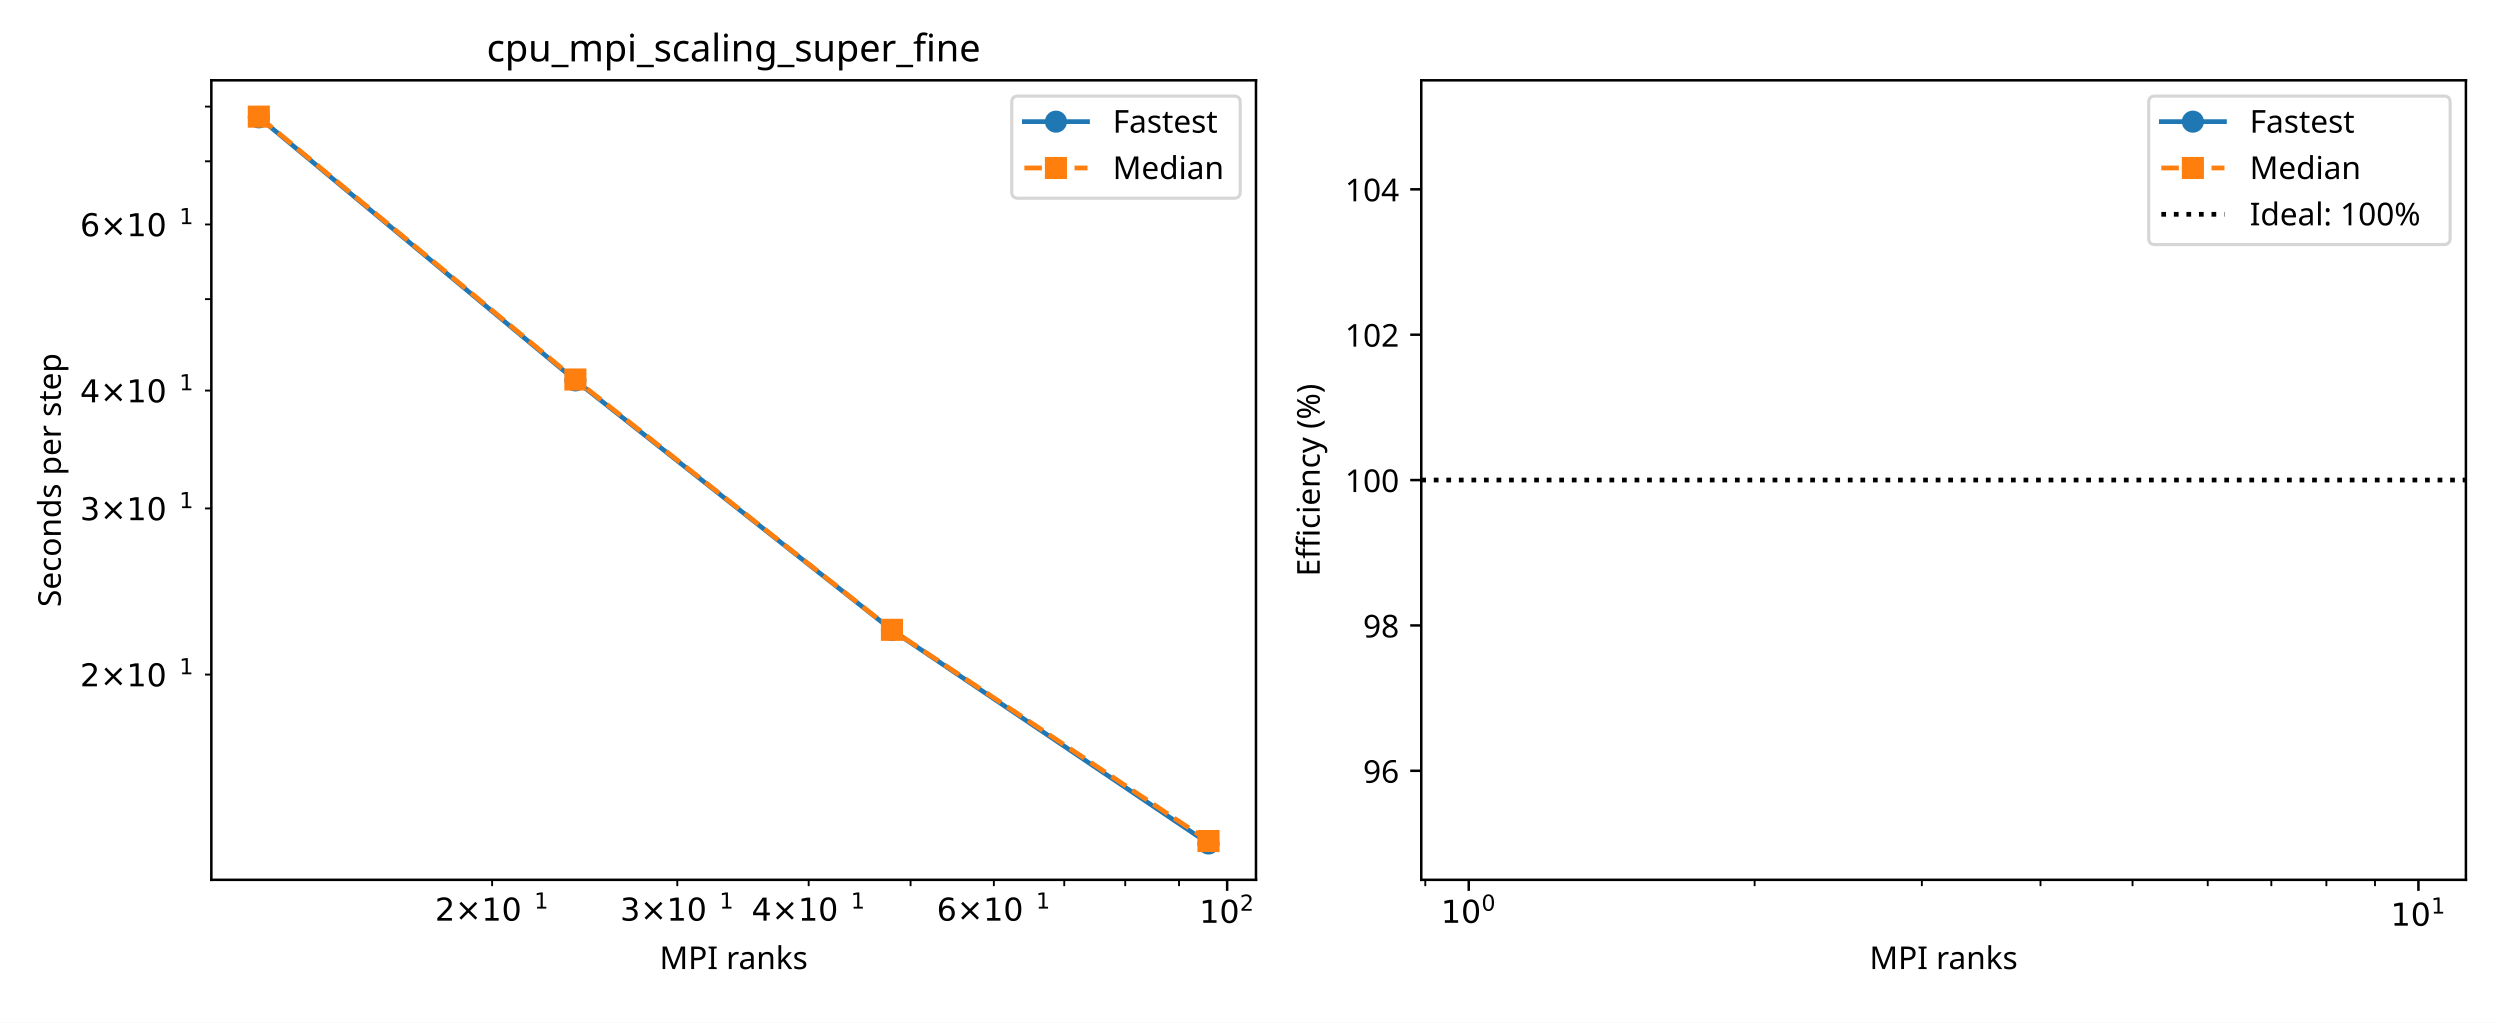
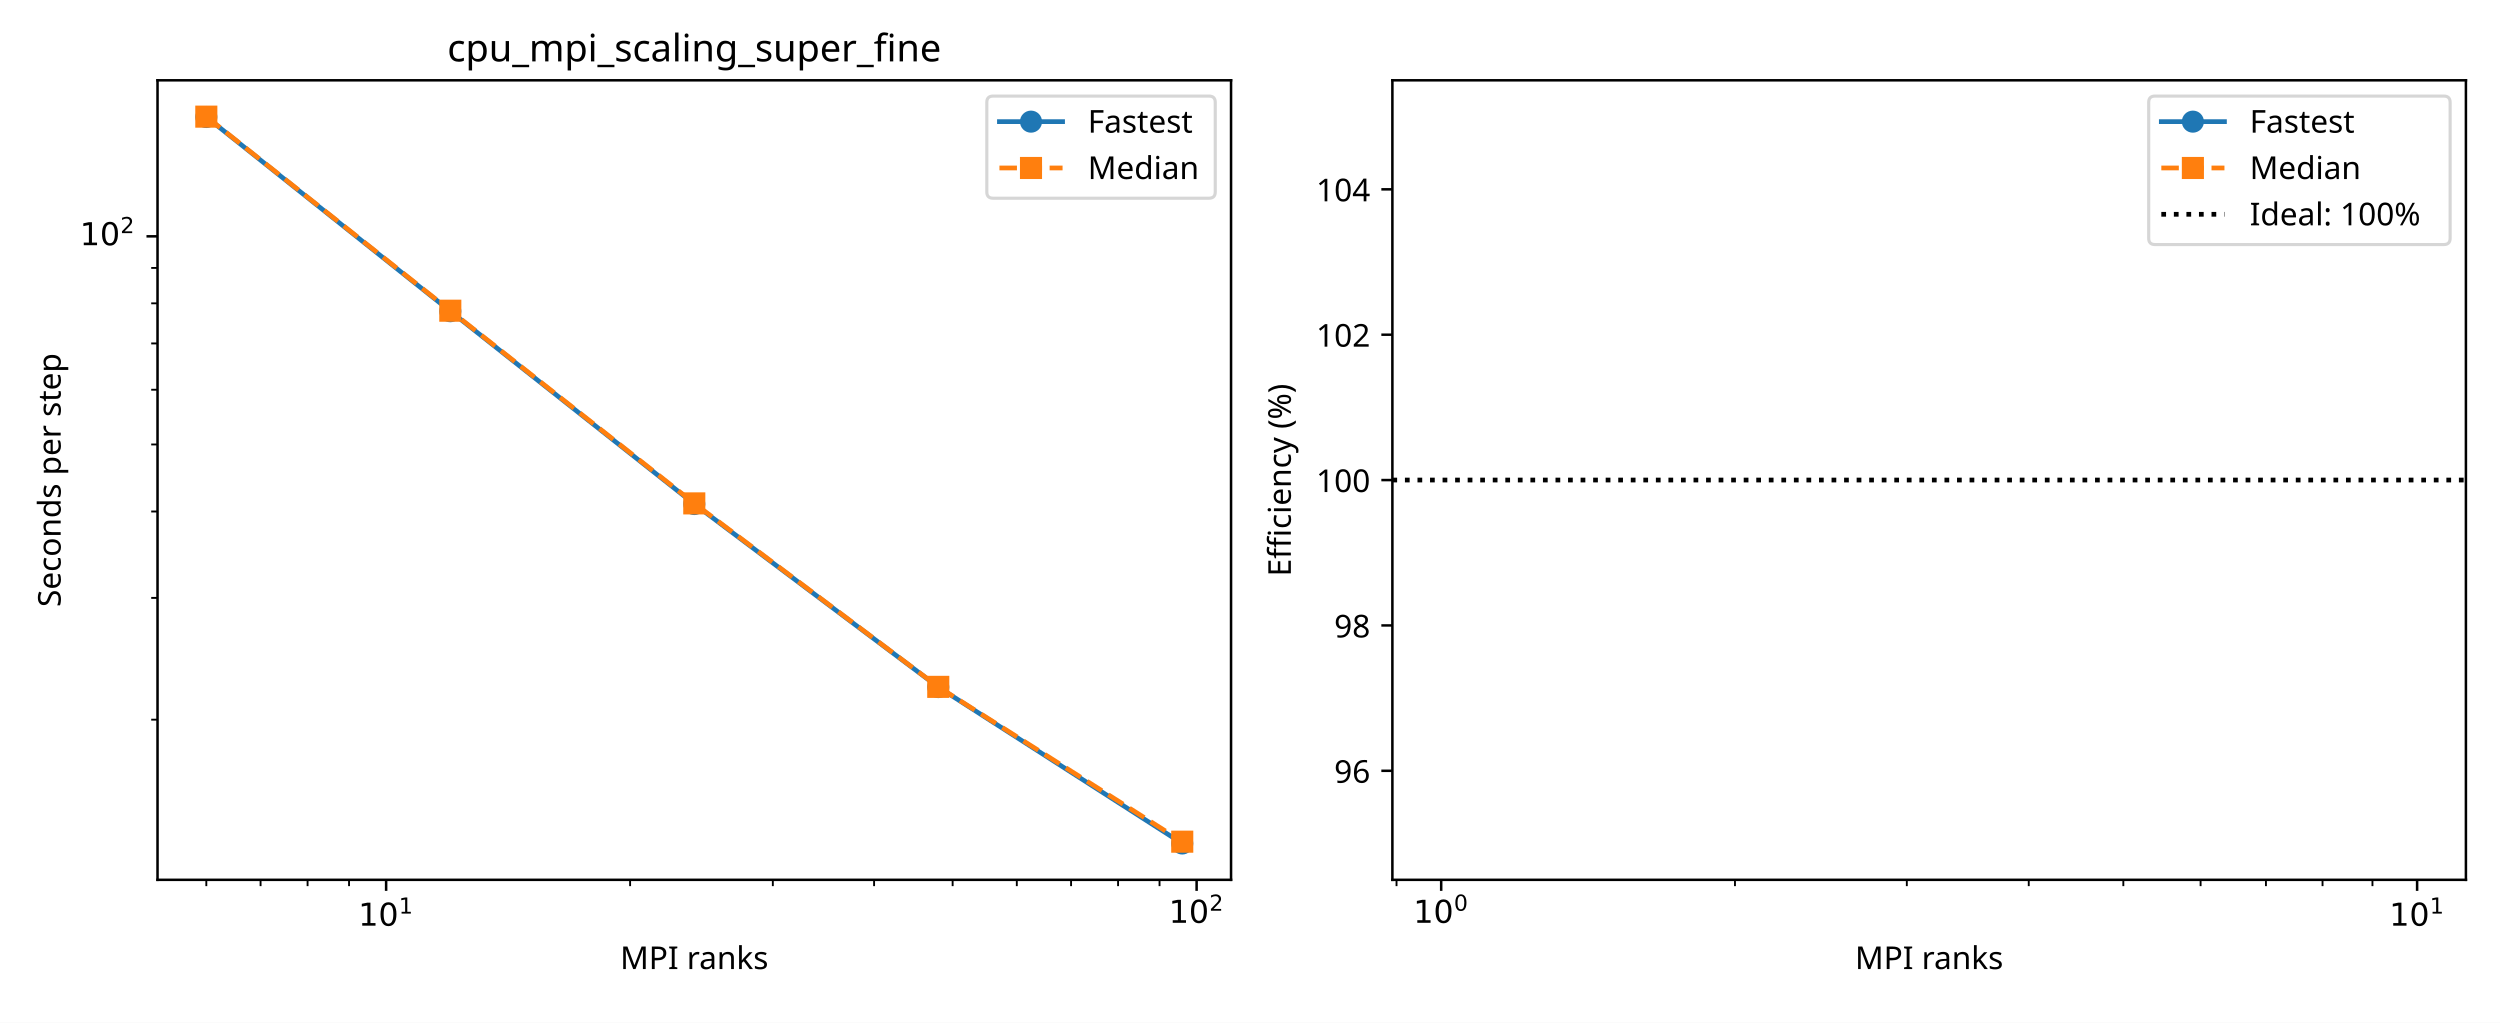
<svg xmlns="http://www.w3.org/2000/svg" xmlns:xlink="http://www.w3.org/1999/xlink" width="792pt" height="324pt" viewBox="0 0 792 324" version="1.1">
  <defs>
    <style type="text/css">*{stroke-linejoin: round; stroke-linecap: butt}</style>
  </defs>
  <g id="figure_1">
    <g id="patch_1">
      <path d="M 0 324 L 792 324 L 792 0 L 0 0 z " style="fill: #ffffff" />
    </g>
    <g id="axes_1">
      <g id="patch_2">
-         <path d="M 66.951 278.728 L 397.896 278.728 L 397.896 25.44 L 66.951 25.44 z " style="fill: #ffffff" />
+         <path d="M 49.903 278.728 L 389.994 278.728 L 389.994 25.44 L 49.903 25.44 z " style="fill: #ffffff" />
      </g>
      <g id="matplotlib.axis_1">
        <g id="xtick_1">
          <g id="line2d_1">
            <defs>
              <path id="m915a4b6a7f" d="M 0 0 L 0 3.5 " style="stroke: #000000; stroke-width: 0.8" />
            </defs>
            <g>
-               <use xlink:href="#m915a4b6a7f" x="388.76" y="278.728" style="stroke: #000000; stroke-width: 0.8" />
+               <use xlink:href="#m915a4b6a7f" x="122.324" y="278.728" style="stroke: #000000; stroke-width: 0.8" />
            </g>
          </g>
          <g id="text_1">
-             <g transform="translate(379.9596 293.3264)">
+             <g transform="translate(113.5241 293.3264)">
+               <text>
+                 <tspan style="font: 10px 'DejaVu Sans'" x="0 6.362" y="-0.064">10</tspan>
+                 <tspan style="font: 7px 'DejaVu Sans'" x="12.82" y="-3.892">1</tspan>
+               </text>
+             </g>
+           </g>
+         </g>
+         <g id="xtick_2">
+           <g id="line2d_2">
+             <g>
+               <use xlink:href="#m915a4b6a7f" x="379.088" y="278.728" style="stroke: #000000; stroke-width: 0.8" />
+             </g>
+           </g>
+           <g id="text_2">
+             <g transform="translate(370.2878 293.3264)">
              <text>
                <tspan style="font: 10px 'DejaVu Sans'" x="0 6.362" y="-0.977">10</tspan>
                <tspan style="font: 7px 'DejaVu Sans'" x="12.82" y="-4.805">2</tspan>
              </text>
            </g>
          </g>
        </g>
-         <g id="xtick_2">
-           <g id="line2d_2">
+         <g id="xtick_3">
+           <g id="line2d_3">
            <defs>
              <path id="m72433dea88" d="M 0 0 L 0 2 " style="stroke: #000000; stroke-width: 0.6" />
            </defs>
            <g>
-               <use xlink:href="#m72433dea88" x="155.902" y="278.728" style="stroke: #000000; stroke-width: 0.6" />
-             </g>
-           </g>
-           <g id="text_2">
-             <g transform="translate(137.8019 291.7264)">
-               <text>
-                 <tspan style="font: 10px 'DejaVu Sans'" x="0 8.311 18.638 25" y="-0.064">2×10</tspan>
-                 <tspan style="font: 7px 'DejaVu Sans'" x="31.458" y="-3.892">1</tspan>
-               </text>
-             </g>
-           </g>
-         </g>
-         <g id="xtick_3">
-           <g id="line2d_3">
-             <g>
-               <use xlink:href="#m72433dea88" x="214.566" y="278.728" style="stroke: #000000; stroke-width: 0.6" />
-             </g>
-           </g>
-           <g id="text_3">
-             <g transform="translate(196.4656 291.7264)">
-               <text>
-                 <tspan style="font: 10px 'DejaVu Sans'" x="0 8.311 18.638 25" y="-0.064">3×10</tspan>
-                 <tspan style="font: 7px 'DejaVu Sans'" x="31.458" y="-3.892">1</tspan>
-               </text>
+               <use xlink:href="#m72433dea88" x="65.361" y="278.728" style="stroke: #000000; stroke-width: 0.6" />
            </g>
          </g>
        </g>
        <g id="xtick_4">
          <g id="line2d_4">
            <g>
-               <use xlink:href="#m72433dea88" x="256.188" y="278.728" style="stroke: #000000; stroke-width: 0.6" />
-             </g>
-           </g>
-           <g id="text_4">
-             <g transform="translate(238.0882 291.7264)">
-               <text>
-                 <tspan style="font: 10px 'DejaVu Sans'" x="0 8.311 18.638 25" y="-0.064">4×10</tspan>
-                 <tspan style="font: 7px 'DejaVu Sans'" x="31.458" y="-3.892">1</tspan>
-               </text>
+               <use xlink:href="#m72433dea88" x="82.551" y="278.728" style="stroke: #000000; stroke-width: 0.6" />
            </g>
          </g>
        </g>
        <g id="xtick_5">
          <g id="line2d_5">
            <g>
-               <use xlink:href="#m72433dea88" x="288.473" y="278.728" style="stroke: #000000; stroke-width: 0.6" />
+               <use xlink:href="#m72433dea88" x="97.441" y="278.728" style="stroke: #000000; stroke-width: 0.6" />
            </g>
          </g>
        </g>
        <g id="xtick_6">
          <g id="line2d_6">
            <g>
-               <use xlink:href="#m72433dea88" x="314.852" y="278.728" style="stroke: #000000; stroke-width: 0.6" />
-             </g>
-           </g>
-           <g id="text_5">
-             <g transform="translate(296.752 291.7264)">
-               <text>
-                 <tspan style="font: 10px 'DejaVu Sans'" x="0 8.311 18.638 25" y="-0.064">6×10</tspan>
-                 <tspan style="font: 7px 'DejaVu Sans'" x="31.458" y="-3.892">1</tspan>
-               </text>
+               <use xlink:href="#m72433dea88" x="110.575" y="278.728" style="stroke: #000000; stroke-width: 0.6" />
            </g>
          </g>
        </g>
        <g id="xtick_7">
          <g id="line2d_7">
            <g>
-               <use xlink:href="#m72433dea88" x="337.155" y="278.728" style="stroke: #000000; stroke-width: 0.6" />
+               <use xlink:href="#m72433dea88" x="199.618" y="278.728" style="stroke: #000000; stroke-width: 0.6" />
            </g>
          </g>
        </g>
        <g id="xtick_8">
          <g id="line2d_8">
            <g>
-               <use xlink:href="#m72433dea88" x="356.475" y="278.728" style="stroke: #000000; stroke-width: 0.6" />
+               <use xlink:href="#m72433dea88" x="244.832" y="278.728" style="stroke: #000000; stroke-width: 0.6" />
            </g>
          </g>
        </g>
        <g id="xtick_9">
          <g id="line2d_9">
            <g>
-               <use xlink:href="#m72433dea88" x="373.516" y="278.728" style="stroke: #000000; stroke-width: 0.6" />
-             </g>
-           </g>
-         </g>
-         <g id="text_6">
-           <text style="font: 10px 'sans-serif'; text-anchor: middle" x="232.424" y="307.005" transform="rotate(-0, 232.4238, 307.0046)">MPI ranks</text>
+               <use xlink:href="#m72433dea88" x="276.911" y="278.728" style="stroke: #000000; stroke-width: 0.6" />
+             </g>
+           </g>
+         </g>
+         <g id="xtick_10">
+           <g id="line2d_10">
+             <g>
+               <use xlink:href="#m72433dea88" x="301.794" y="278.728" style="stroke: #000000; stroke-width: 0.6" />
+             </g>
+           </g>
+         </g>
+         <g id="xtick_11">
+           <g id="line2d_11">
+             <g>
+               <use xlink:href="#m72433dea88" x="322.125" y="278.728" style="stroke: #000000; stroke-width: 0.6" />
+             </g>
+           </g>
+         </g>
+         <g id="xtick_12">
+           <g id="line2d_12">
+             <g>
+               <use xlink:href="#m72433dea88" x="339.315" y="278.728" style="stroke: #000000; stroke-width: 0.6" />
+             </g>
+           </g>
+         </g>
+         <g id="xtick_13">
+           <g id="line2d_13">
+             <g>
+               <use xlink:href="#m72433dea88" x="354.205" y="278.728" style="stroke: #000000; stroke-width: 0.6" />
+             </g>
+           </g>
+         </g>
+         <g id="xtick_14">
+           <g id="line2d_14">
+             <g>
+               <use xlink:href="#m72433dea88" x="367.339" y="278.728" style="stroke: #000000; stroke-width: 0.6" />
+             </g>
+           </g>
+         </g>
+         <g id="text_3">
+           <text style="font: 10px 'sans-serif'; text-anchor: middle" x="219.949" y="307.005" transform="rotate(-0, 219.9485, 307.0046)">MPI ranks</text>
        </g>
      </g>
      <g id="matplotlib.axis_2">
        <g id="ytick_1">
-           <g id="line2d_10">
+           <g id="line2d_15">
+             <defs>
+               <path id="mc665064905" d="M 0 0 L -3.5 0 " style="stroke: #000000; stroke-width: 0.8" />
+             </defs>
+             <g>
+               <use xlink:href="#mc665064905" x="49.903" y="74.864" style="stroke: #000000; stroke-width: 0.8" />
+             </g>
+           </g>
+           <g id="text_4">
+             <g transform="translate(25.30271 78.66316)">
+               <text>
+                 <tspan style="font: 10px 'DejaVu Sans'" x="0 6.362" y="-0.977">10</tspan>
+                 <tspan style="font: 7px 'DejaVu Sans'" x="12.82" y="-4.805">2</tspan>
+               </text>
+             </g>
+           </g>
+         </g>
+         <g id="ytick_2">
+           <g id="line2d_16">
            <defs>
              <path id="m3884b080c1" d="M 0 0 L -2 0 " style="stroke: #000000; stroke-width: 0.6" />
            </defs>
            <g>
-               <use xlink:href="#m3884b080c1" x="66.951" y="213.702" style="stroke: #000000; stroke-width: 0.6" />
-             </g>
-           </g>
-           <g id="text_7">
-             <g transform="translate(25.35135 217.5017)">
-               <text>
-                 <tspan style="font: 10px 'DejaVu Sans'" x="0 8.311 18.638 25" y="-0.064">2×10</tspan>
-                 <tspan style="font: 7px 'DejaVu Sans'" x="31.458" y="-3.892">1</tspan>
-               </text>
-             </g>
-           </g>
-         </g>
-         <g id="ytick_2">
-           <g id="line2d_11">
-             <g>
-               <use xlink:href="#m3884b080c1" x="66.951" y="161.074" style="stroke: #000000; stroke-width: 0.6" />
-             </g>
-           </g>
-           <g id="text_8">
-             <g transform="translate(25.35135 164.8732)">
-               <text>
-                 <tspan style="font: 10px 'DejaVu Sans'" x="0 8.311 18.638 25" y="-0.064">3×10</tspan>
-                 <tspan style="font: 7px 'DejaVu Sans'" x="31.458" y="-3.892">1</tspan>
-               </text>
+               <use xlink:href="#m3884b080c1" x="49.903" y="227.99" style="stroke: #000000; stroke-width: 0.6" />
            </g>
          </g>
        </g>
        <g id="ytick_3">
-           <g id="line2d_12">
-             <g>
-               <use xlink:href="#m3884b080c1" x="66.951" y="123.733" style="stroke: #000000; stroke-width: 0.6" />
-             </g>
-           </g>
-           <g id="text_9">
-             <g transform="translate(25.35135 127.5327)">
-               <text>
-                 <tspan style="font: 10px 'DejaVu Sans'" x="0 8.311 18.638 25" y="-0.064">4×10</tspan>
-                 <tspan style="font: 7px 'DejaVu Sans'" x="31.458" y="-3.892">1</tspan>
-               </text>
+           <g id="line2d_17">
+             <g>
+               <use xlink:href="#m3884b080c1" x="49.903" y="189.413" style="stroke: #000000; stroke-width: 0.6" />
            </g>
          </g>
        </g>
        <g id="ytick_4">
-           <g id="line2d_13">
-             <g>
-               <use xlink:href="#m3884b080c1" x="66.951" y="94.77" style="stroke: #000000; stroke-width: 0.6" />
+           <g id="line2d_18">
+             <g>
+               <use xlink:href="#m3884b080c1" x="49.903" y="162.042" style="stroke: #000000; stroke-width: 0.6" />
            </g>
          </g>
        </g>
        <g id="ytick_5">
-           <g id="line2d_14">
-             <g>
-               <use xlink:href="#m3884b080c1" x="66.951" y="71.105" style="stroke: #000000; stroke-width: 0.6" />
-             </g>
-           </g>
-           <g id="text_10">
-             <g transform="translate(25.35135 74.90422)">
-               <text>
-                 <tspan style="font: 10px 'DejaVu Sans'" x="0 8.311 18.638 25" y="-0.064">6×10</tspan>
-                 <tspan style="font: 7px 'DejaVu Sans'" x="31.458" y="-3.892">1</tspan>
-               </text>
+           <g id="line2d_19">
+             <g>
+               <use xlink:href="#m3884b080c1" x="49.903" y="140.812" style="stroke: #000000; stroke-width: 0.6" />
            </g>
          </g>
        </g>
        <g id="ytick_6">
-           <g id="line2d_15">
-             <g>
-               <use xlink:href="#m3884b080c1" x="66.951" y="51.097" style="stroke: #000000; stroke-width: 0.6" />
+           <g id="line2d_20">
+             <g>
+               <use xlink:href="#m3884b080c1" x="49.903" y="123.465" style="stroke: #000000; stroke-width: 0.6" />
            </g>
          </g>
        </g>
        <g id="ytick_7">
-           <g id="line2d_16">
-             <g>
-               <use xlink:href="#m3884b080c1" x="66.951" y="33.765" style="stroke: #000000; stroke-width: 0.6" />
-             </g>
-           </g>
-         </g>
-         <g id="text_11">
-           <text style="font: 10px 'sans-serif'; text-anchor: middle" x="19.272" y="152.084" transform="rotate(-90, 19.27166, 152.084)">Seconds per step</text>
-         </g>
-       </g>
-       <g id="line2d_17">
-         <path d="M 81.994 37.174 L 182.281 120.513 L 282.567 199.62 L 382.853 267.215 " clip-path="url(#p12ca7012e5)" style="fill: none; stroke: #1f77b4; stroke-width: 1.5; stroke-linecap: square" />
+           <g id="line2d_21">
+             <g>
+               <use xlink:href="#m3884b080c1" x="49.903" y="108.799" style="stroke: #000000; stroke-width: 0.6" />
+             </g>
+           </g>
+         </g>
+         <g id="ytick_8">
+           <g id="line2d_22">
+             <g>
+               <use xlink:href="#m3884b080c1" x="49.903" y="96.094" style="stroke: #000000; stroke-width: 0.6" />
+             </g>
+           </g>
+         </g>
+         <g id="ytick_9">
+           <g id="line2d_23">
+             <g>
+               <use xlink:href="#m3884b080c1" x="49.903" y="84.888" style="stroke: #000000; stroke-width: 0.6" />
+             </g>
+           </g>
+         </g>
+         <g id="text_5">
+           <text style="font: 10px 'sans-serif'; text-anchor: middle" x="19.223" y="152.084" transform="rotate(-90, 19.22302, 152.084)">Seconds per step</text>
+         </g>
+       </g>
+       <g id="line2d_24">
+         <path d="M 65.361 37.066 L 142.655 98.593 L 219.949 159.682 L 297.242 217.667 L 374.536 267.215 " clip-path="url(#p62d0b4bb4c)" style="fill: none; stroke: #1f77b4; stroke-width: 1.5; stroke-linecap: square" />
        <defs>
          <path id="mfb15104b4f" d="M 0 3 C 0.796 3 1.559 2.684 2.121 2.121 C 2.684 1.559 3 0.796 3 0 C 3 -0.796 2.684 -1.559 2.121 -2.121 C 1.559 -2.684 0.796 -3 0 -3 C -0.796 -3 -1.559 -2.684 -2.121 -2.121 C -2.684 -1.559 -3 -0.796 -3 0 C -3 0.796 -2.684 1.559 -2.121 2.121 C -1.559 2.684 -0.796 3 0 3 z " style="stroke: #1f77b4" />
        </defs>
-         <g clip-path="url(#p12ca7012e5)">
-           <use xlink:href="#mfb15104b4f" x="81.994" y="37.174" style="fill: #1f77b4; stroke: #1f77b4" />
-           <use xlink:href="#mfb15104b4f" x="182.281" y="120.513" style="fill: #1f77b4; stroke: #1f77b4" />
-           <use xlink:href="#mfb15104b4f" x="282.567" y="199.62" style="fill: #1f77b4; stroke: #1f77b4" />
-           <use xlink:href="#mfb15104b4f" x="382.853" y="267.215" style="fill: #1f77b4; stroke: #1f77b4" />
-         </g>
-       </g>
-       <g id="line2d_18">
-         <path d="M 81.994 36.953 L 182.281 120.231 L 282.567 199.527 L 382.853 266.438 " clip-path="url(#p12ca7012e5)" style="fill: none; stroke-dasharray: 5.55,2.4; stroke-dashoffset: 0; stroke: #ff7f0e; stroke-width: 1.5" />
+         <g clip-path="url(#p62d0b4bb4c)">
+           <use xlink:href="#mfb15104b4f" x="65.361" y="37.066" style="fill: #1f77b4; stroke: #1f77b4" />
+           <use xlink:href="#mfb15104b4f" x="142.655" y="98.593" style="fill: #1f77b4; stroke: #1f77b4" />
+           <use xlink:href="#mfb15104b4f" x="219.949" y="159.682" style="fill: #1f77b4; stroke: #1f77b4" />
+           <use xlink:href="#mfb15104b4f" x="297.242" y="217.667" style="fill: #1f77b4; stroke: #1f77b4" />
+           <use xlink:href="#mfb15104b4f" x="374.536" y="267.215" style="fill: #1f77b4; stroke: #1f77b4" />
+         </g>
+       </g>
+       <g id="line2d_25">
+         <path d="M 65.361 36.953 L 142.655 98.432 L 219.949 159.474 L 297.242 217.599 L 374.536 266.645 " clip-path="url(#p62d0b4bb4c)" style="fill: none; stroke-dasharray: 5.55,2.4; stroke-dashoffset: 0; stroke: #ff7f0e; stroke-width: 1.5" />
        <defs>
          <path id="m5a906554f0" d="M -3 3 L 3 3 L 3 -3 L -3 -3 z " style="stroke: #ff7f0e; stroke-linejoin: miter" />
        </defs>
-         <g clip-path="url(#p12ca7012e5)">
-           <use xlink:href="#m5a906554f0" x="81.994" y="36.953" style="fill: #ff7f0e; stroke: #ff7f0e; stroke-linejoin: miter" />
-           <use xlink:href="#m5a906554f0" x="182.281" y="120.231" style="fill: #ff7f0e; stroke: #ff7f0e; stroke-linejoin: miter" />
-           <use xlink:href="#m5a906554f0" x="282.567" y="199.527" style="fill: #ff7f0e; stroke: #ff7f0e; stroke-linejoin: miter" />
-           <use xlink:href="#m5a906554f0" x="382.853" y="266.438" style="fill: #ff7f0e; stroke: #ff7f0e; stroke-linejoin: miter" />
+         <g clip-path="url(#p62d0b4bb4c)">
+           <use xlink:href="#m5a906554f0" x="65.361" y="36.953" style="fill: #ff7f0e; stroke: #ff7f0e; stroke-linejoin: miter" />
+           <use xlink:href="#m5a906554f0" x="142.655" y="98.432" style="fill: #ff7f0e; stroke: #ff7f0e; stroke-linejoin: miter" />
+           <use xlink:href="#m5a906554f0" x="219.949" y="159.474" style="fill: #ff7f0e; stroke: #ff7f0e; stroke-linejoin: miter" />
+           <use xlink:href="#m5a906554f0" x="297.242" y="217.599" style="fill: #ff7f0e; stroke: #ff7f0e; stroke-linejoin: miter" />
+           <use xlink:href="#m5a906554f0" x="374.536" y="266.645" style="fill: #ff7f0e; stroke: #ff7f0e; stroke-linejoin: miter" />
        </g>
      </g>
      <g id="patch_3">
-         <path d="M 66.951 278.728 L 66.951 25.44 " style="fill: none; stroke: #000000; stroke-width: 0.8; stroke-linejoin: miter; stroke-linecap: square" />
+         <path d="M 49.903 278.728 L 49.903 25.44 " style="fill: none; stroke: #000000; stroke-width: 0.8; stroke-linejoin: miter; stroke-linecap: square" />
      </g>
      <g id="patch_4">
-         <path d="M 397.896 278.728 L 397.896 25.44 " style="fill: none; stroke: #000000; stroke-width: 0.8; stroke-linejoin: miter; stroke-linecap: square" />
+         <path d="M 389.994 278.728 L 389.994 25.44 " style="fill: none; stroke: #000000; stroke-width: 0.8; stroke-linejoin: miter; stroke-linecap: square" />
      </g>
      <g id="patch_5">
-         <path d="M 66.951 278.728 L 397.896 278.728 " style="fill: none; stroke: #000000; stroke-width: 0.8; stroke-linejoin: miter; stroke-linecap: square" />
+         <path d="M 49.903 278.728 L 389.994 278.728 " style="fill: none; stroke: #000000; stroke-width: 0.8; stroke-linejoin: miter; stroke-linecap: square" />
      </g>
      <g id="patch_6">
-         <path d="M 66.951 25.44 L 397.896 25.44 " style="fill: none; stroke: #000000; stroke-width: 0.8; stroke-linejoin: miter; stroke-linecap: square" />
-       </g>
-       <g id="text_12">
-         <text style="font: 12px 'sans-serif'; text-anchor: middle" x="232.424" y="19.44" transform="rotate(-0, 232.4238, 19.44)">cpu_mpi_scaling_super_fine</text>
+         <path d="M 49.903 25.44 L 389.994 25.44 " style="fill: none; stroke: #000000; stroke-width: 0.8; stroke-linejoin: miter; stroke-linecap: square" />
+       </g>
+       <g id="text_6">
+         <text style="font: 12px 'sans-serif'; text-anchor: middle" x="219.949" y="19.44" transform="rotate(-0, 219.9485, 19.44)">cpu_mpi_scaling_super_fine</text>
      </g>
      <g id="legend_1">
        <g id="patch_7">
-           <path d="M 322.523 62.796 L 390.896 62.796 Q 392.896 62.796 392.896 60.796 L 392.896 32.44 Q 392.896 30.44 390.896 30.44 L 322.523 30.44 Q 320.523 30.44 320.523 32.44 L 320.523 60.796 Q 320.523 62.796 322.523 62.796 z " style="fill: #ffffff; opacity: 0.8; stroke: #cccccc; stroke-linejoin: miter" />
-         </g>
-         <g id="line2d_19">
-           <path d="M 324.523 38.538 L 334.523 38.538 L 344.523 38.538 " style="fill: none; stroke: #1f77b4; stroke-width: 1.5; stroke-linecap: square" />
+           <path d="M 314.621 62.796 L 382.994 62.796 Q 384.994 62.796 384.994 60.796 L 384.994 32.44 Q 384.994 30.44 382.994 30.44 L 314.621 30.44 Q 312.621 30.44 312.621 32.44 L 312.621 60.796 Q 312.621 62.796 314.621 62.796 z " style="fill: #ffffff; opacity: 0.8; stroke: #cccccc; stroke-linejoin: miter" />
+         </g>
+         <g id="line2d_26">
+           <path d="M 316.621 38.538 L 326.621 38.538 L 336.621 38.538 " style="fill: none; stroke: #1f77b4; stroke-width: 1.5; stroke-linecap: square" />
          <g>
-             <use xlink:href="#mfb15104b4f" x="334.523" y="38.538" style="fill: #1f77b4; stroke: #1f77b4" />
-           </g>
-         </g>
-         <g id="text_13">
-           <text style="font: 10px 'sans-serif'; text-anchor: start" x="352.523" y="42.038" transform="rotate(-0, 352.5229, 42.03844)">Fastest</text>
-         </g>
-         <g id="line2d_20">
-           <path d="M 324.523 53.217 L 334.523 53.217 L 344.523 53.217 " style="fill: none; stroke-dasharray: 5.55,2.4; stroke-dashoffset: 0; stroke: #ff7f0e; stroke-width: 1.5" />
+             <use xlink:href="#mfb15104b4f" x="326.621" y="38.538" style="fill: #1f77b4; stroke: #1f77b4" />
+           </g>
+         </g>
+         <g id="text_7">
+           <text style="font: 10px 'sans-serif'; text-anchor: start" x="344.621" y="42.038" transform="rotate(-0, 344.621, 42.03844)">Fastest</text>
+         </g>
+         <g id="line2d_27">
+           <path d="M 316.621 53.217 L 326.621 53.217 L 336.621 53.217 " style="fill: none; stroke-dasharray: 5.55,2.4; stroke-dashoffset: 0; stroke: #ff7f0e; stroke-width: 1.5" />
          <g>
-             <use xlink:href="#m5a906554f0" x="334.523" y="53.217" style="fill: #ff7f0e; stroke: #ff7f0e; stroke-linejoin: miter" />
-           </g>
-         </g>
-         <g id="text_14">
-           <text style="font: 10px 'sans-serif'; text-anchor: start" x="352.523" y="56.717" transform="rotate(-0, 352.5229, 56.71656)">Median</text>
+             <use xlink:href="#m5a906554f0" x="326.621" y="53.217" style="fill: #ff7f0e; stroke: #ff7f0e; stroke-linejoin: miter" />
+           </g>
+         </g>
+         <g id="text_8">
+           <text style="font: 10px 'sans-serif'; text-anchor: start" x="344.621" y="56.717" transform="rotate(-0, 344.621, 56.71656)">Median</text>
        </g>
      </g>
    </g>
    <g id="axes_2">
      <g id="patch_8">
-         <path d="M 450.255 278.728 L 781.2 278.728 L 781.2 25.44 L 450.255 25.44 z " style="fill: #ffffff" />
+         <path d="M 441.108 278.728 L 781.2 278.728 L 781.2 25.44 L 441.108 25.44 z " style="fill: #ffffff" />
      </g>
      <g id="matplotlib.axis_3">
-         <g id="xtick_10">
-           <g id="line2d_21">
-             <g>
-               <use xlink:href="#m915a4b6a7f" x="465.298" y="278.728" style="stroke: #000000; stroke-width: 0.8" />
-             </g>
-           </g>
-           <g id="text_15">
-             <g transform="translate(456.498 293.3264)">
+         <g id="xtick_15">
+           <g id="line2d_28">
+             <g>
+               <use xlink:href="#m915a4b6a7f" x="456.567" y="278.728" style="stroke: #000000; stroke-width: 0.8" />
+             </g>
+           </g>
+           <g id="text_9">
+             <g transform="translate(447.767 293.3264)">
              <text>
                <tspan style="font: 10px 'DejaVu Sans'" x="0 6.362" y="-0.977">10</tspan>
                <tspan style="font: 7px 'DejaVu Sans'" x="12.82" y="-4.805">0</tspan>
              </text>
            </g>
          </g>
        </g>
-         <g id="xtick_11">
-           <g id="line2d_22">
-             <g>
-               <use xlink:href="#m915a4b6a7f" x="766.157" y="278.728" style="stroke: #000000; stroke-width: 0.8" />
-             </g>
-           </g>
-           <g id="text_16">
-             <g transform="translate(757.357 293.3264)">
+         <g id="xtick_16">
+           <g id="line2d_29">
+             <g>
+               <use xlink:href="#m915a4b6a7f" x="765.741" y="278.728" style="stroke: #000000; stroke-width: 0.8" />
+             </g>
+           </g>
+           <g id="text_10">
+             <g transform="translate(756.9413 293.3264)">
              <text>
                <tspan style="font: 10px 'DejaVu Sans'" x="0 6.362" y="-0.064">10</tspan>
                <tspan style="font: 7px 'DejaVu Sans'" x="12.82" y="-3.892">1</tspan>
              </text>
            </g>
          </g>
        </g>
-         <g id="xtick_12">
-           <g id="line2d_23">
-             <g>
-               <use xlink:href="#m72433dea88" x="451.531" y="278.728" style="stroke: #000000; stroke-width: 0.6" />
-             </g>
-           </g>
-         </g>
-         <g id="xtick_13">
-           <g id="line2d_24">
-             <g>
-               <use xlink:href="#m72433dea88" x="555.866" y="278.728" style="stroke: #000000; stroke-width: 0.6" />
-             </g>
-           </g>
-         </g>
-         <g id="xtick_14">
-           <g id="line2d_25">
-             <g>
-               <use xlink:href="#m72433dea88" x="608.844" y="278.728" style="stroke: #000000; stroke-width: 0.6" />
-             </g>
-           </g>
-         </g>
-         <g id="xtick_15">
-           <g id="line2d_26">
-             <g>
-               <use xlink:href="#m72433dea88" x="646.433" y="278.728" style="stroke: #000000; stroke-width: 0.6" />
-             </g>
-           </g>
-         </g>
-         <g id="xtick_16">
-           <g id="line2d_27">
-             <g>
-               <use xlink:href="#m72433dea88" x="675.589" y="278.728" style="stroke: #000000; stroke-width: 0.6" />
-             </g>
-           </g>
-         </g>
        <g id="xtick_17">
-           <g id="line2d_28">
-             <g>
-               <use xlink:href="#m72433dea88" x="699.412" y="278.728" style="stroke: #000000; stroke-width: 0.6" />
+           <g id="line2d_30">
+             <g>
+               <use xlink:href="#m72433dea88" x="442.42" y="278.728" style="stroke: #000000; stroke-width: 0.6" />
            </g>
          </g>
        </g>
        <g id="xtick_18">
-           <g id="line2d_29">
-             <g>
-               <use xlink:href="#m72433dea88" x="719.553" y="278.728" style="stroke: #000000; stroke-width: 0.6" />
+           <g id="line2d_31">
+             <g>
+               <use xlink:href="#m72433dea88" x="549.638" y="278.728" style="stroke: #000000; stroke-width: 0.6" />
            </g>
          </g>
        </g>
        <g id="xtick_19">
-           <g id="line2d_30">
-             <g>
-               <use xlink:href="#m72433dea88" x="737.001" y="278.728" style="stroke: #000000; stroke-width: 0.6" />
+           <g id="line2d_32">
+             <g>
+               <use xlink:href="#m72433dea88" x="604.081" y="278.728" style="stroke: #000000; stroke-width: 0.6" />
            </g>
          </g>
        </g>
        <g id="xtick_20">
-           <g id="line2d_31">
-             <g>
-               <use xlink:href="#m72433dea88" x="752.39" y="278.728" style="stroke: #000000; stroke-width: 0.6" />
-             </g>
+           <g id="line2d_33">
+             <g>
+               <use xlink:href="#m72433dea88" x="642.708" y="278.728" style="stroke: #000000; stroke-width: 0.6" />
+             </g>
+           </g>
+         </g>
+         <g id="xtick_21">
+           <g id="line2d_34">
+             <g>
+               <use xlink:href="#m72433dea88" x="672.671" y="278.728" style="stroke: #000000; stroke-width: 0.6" />
+             </g>
+           </g>
+         </g>
+         <g id="xtick_22">
+           <g id="line2d_35">
+             <g>
+               <use xlink:href="#m72433dea88" x="697.151" y="278.728" style="stroke: #000000; stroke-width: 0.6" />
+             </g>
+           </g>
+         </g>
+         <g id="xtick_23">
+           <g id="line2d_36">
+             <g>
+               <use xlink:href="#m72433dea88" x="717.85" y="278.728" style="stroke: #000000; stroke-width: 0.6" />
+             </g>
+           </g>
+         </g>
+         <g id="xtick_24">
+           <g id="line2d_37">
+             <g>
+               <use xlink:href="#m72433dea88" x="735.779" y="278.728" style="stroke: #000000; stroke-width: 0.6" />
+             </g>
+           </g>
+         </g>
+         <g id="xtick_25">
+           <g id="line2d_38">
+             <g>
+               <use xlink:href="#m72433dea88" x="751.594" y="278.728" style="stroke: #000000; stroke-width: 0.6" />
+             </g>
+           </g>
+         </g>
+         <g id="text_11">
+           <text style="font: 10px 'sans-serif'; text-anchor: middle" x="611.154" y="307.005" transform="rotate(-0, 611.1542, 307.0046)">MPI ranks</text>
+         </g>
+       </g>
+       <g id="matplotlib.axis_4">
+         <g id="ytick_10">
+           <g id="line2d_39">
+             <g>
+               <use xlink:href="#mc665064905" x="441.108" y="244.189" style="stroke: #000000; stroke-width: 0.8" />
+             </g>
+           </g>
+           <g id="text_12">
+             <text style="font: 10px 'sans-serif'; text-anchor: end" x="434.108" y="247.988" transform="rotate(-0, 434.1083, 247.9879)">96</text>
+           </g>
+         </g>
+         <g id="ytick_11">
+           <g id="line2d_40">
+             <g>
+               <use xlink:href="#mc665064905" x="441.108" y="198.136" style="stroke: #000000; stroke-width: 0.8" />
+             </g>
+           </g>
+           <g id="text_13">
+             <text style="font: 10px 'sans-serif'; text-anchor: end" x="434.108" y="201.936" transform="rotate(-0, 434.1083, 201.9356)">98</text>
+           </g>
+         </g>
+         <g id="ytick_12">
+           <g id="line2d_41">
+             <g>
+               <use xlink:href="#mc665064905" x="441.108" y="152.084" style="stroke: #000000; stroke-width: 0.8" />
+             </g>
+           </g>
+           <g id="text_14">
+             <text style="font: 10px 'sans-serif'; text-anchor: end" x="434.108" y="155.883" transform="rotate(-0, 434.1083, 155.8832)">100</text>
+           </g>
+         </g>
+         <g id="ytick_13">
+           <g id="line2d_42">
+             <g>
+               <use xlink:href="#mc665064905" x="441.108" y="106.032" style="stroke: #000000; stroke-width: 0.8" />
+             </g>
+           </g>
+           <g id="text_15">
+             <text style="font: 10px 'sans-serif'; text-anchor: end" x="434.108" y="109.831" transform="rotate(-0, 434.1083, 109.8309)">102</text>
+           </g>
+         </g>
+         <g id="ytick_14">
+           <g id="line2d_43">
+             <g>
+               <use xlink:href="#mc665064905" x="441.108" y="59.979" style="stroke: #000000; stroke-width: 0.8" />
+             </g>
+           </g>
+           <g id="text_16">
+             <text style="font: 10px 'sans-serif'; text-anchor: end" x="434.108" y="63.778" transform="rotate(-0, 434.1083, 63.77849)">104</text>
          </g>
        </g>
        <g id="text_17">
-           <text style="font: 10px 'sans-serif'; text-anchor: middle" x="615.728" y="307.005" transform="rotate(-0, 615.7275, 307.0046)">MPI ranks</text>
-         </g>
-       </g>
-       <g id="matplotlib.axis_4">
-         <g id="ytick_8">
-           <g id="line2d_32">
-             <defs>
-               <path id="mc665064905" d="M 0 0 L -3.5 0 " style="stroke: #000000; stroke-width: 0.8" />
-             </defs>
-             <g>
-               <use xlink:href="#mc665064905" x="450.255" y="244.189" style="stroke: #000000; stroke-width: 0.8" />
-             </g>
-           </g>
-           <g id="text_18">
-             <text style="font: 10px 'sans-serif'; text-anchor: end" x="443.255" y="247.988" transform="rotate(-0, 443.255, 247.9879)">96</text>
-           </g>
-         </g>
-         <g id="ytick_9">
-           <g id="line2d_33">
-             <g>
-               <use xlink:href="#mc665064905" x="450.255" y="198.136" style="stroke: #000000; stroke-width: 0.8" />
-             </g>
-           </g>
-           <g id="text_19">
-             <text style="font: 10px 'sans-serif'; text-anchor: end" x="443.255" y="201.936" transform="rotate(-0, 443.255, 201.9356)">98</text>
-           </g>
-         </g>
-         <g id="ytick_10">
-           <g id="line2d_34">
-             <g>
-               <use xlink:href="#mc665064905" x="450.255" y="152.084" style="stroke: #000000; stroke-width: 0.8" />
-             </g>
-           </g>
-           <g id="text_20">
-             <text style="font: 10px 'sans-serif'; text-anchor: end" x="443.255" y="155.883" transform="rotate(-0, 443.255, 155.8832)">100</text>
-           </g>
-         </g>
-         <g id="ytick_11">
-           <g id="line2d_35">
-             <g>
-               <use xlink:href="#mc665064905" x="450.255" y="106.032" style="stroke: #000000; stroke-width: 0.8" />
-             </g>
-           </g>
-           <g id="text_21">
-             <text style="font: 10px 'sans-serif'; text-anchor: end" x="443.255" y="109.831" transform="rotate(-0, 443.255, 109.8309)">102</text>
-           </g>
-         </g>
-         <g id="ytick_12">
-           <g id="line2d_36">
-             <g>
-               <use xlink:href="#mc665064905" x="450.255" y="59.979" style="stroke: #000000; stroke-width: 0.8" />
-             </g>
-           </g>
-           <g id="text_22">
-             <text style="font: 10px 'sans-serif'; text-anchor: end" x="443.255" y="63.778" transform="rotate(-0, 443.255, 63.77849)">104</text>
-           </g>
-         </g>
-         <g id="text_23">
-           <text style="font: 10px 'sans-serif'; text-anchor: middle" x="418.088" y="152.084" transform="rotate(-90, 418.0879, 152.084)">Efficiency (%)</text>
-         </g>
-       </g>
-       <g id="line2d_37" />
-       <g id="line2d_38" />
-       <g id="line2d_39">
-         <path d="M 450.255 152.084 L 781.2 152.084 " clip-path="url(#pd735383b1b)" style="fill: none; stroke-dasharray: 1.5,2.475; stroke-dashoffset: 0; stroke: #000000; stroke-width: 1.5" />
+           <text style="font: 10px 'sans-serif'; text-anchor: middle" x="408.941" y="152.084" transform="rotate(-90, 408.9411, 152.084)">Efficiency (%)</text>
+         </g>
+       </g>
+       <g id="line2d_44" />
+       <g id="line2d_45" />
+       <g id="line2d_46">
+         <path d="M 441.108 152.084 L 781.2 152.084 " clip-path="url(#pa8e640f097)" style="fill: none; stroke-dasharray: 1.5,2.475; stroke-dashoffset: 0; stroke: #000000; stroke-width: 1.5" />
      </g>
      <g id="patch_9">
-         <path d="M 450.255 278.728 L 450.255 25.44 " style="fill: none; stroke: #000000; stroke-width: 0.8; stroke-linejoin: miter; stroke-linecap: square" />
+         <path d="M 441.108 278.728 L 441.108 25.44 " style="fill: none; stroke: #000000; stroke-width: 0.8; stroke-linejoin: miter; stroke-linecap: square" />
      </g>
      <g id="patch_10">
        <path d="M 781.2 278.728 L 781.2 25.44 " style="fill: none; stroke: #000000; stroke-width: 0.8; stroke-linejoin: miter; stroke-linecap: square" />
      </g>
      <g id="patch_11">
-         <path d="M 450.255 278.728 L 781.2 278.728 " style="fill: none; stroke: #000000; stroke-width: 0.8; stroke-linejoin: miter; stroke-linecap: square" />
+         <path d="M 441.108 278.728 L 781.2 278.728 " style="fill: none; stroke: #000000; stroke-width: 0.8; stroke-linejoin: miter; stroke-linecap: square" />
      </g>
      <g id="patch_12">
-         <path d="M 450.255 25.44 L 781.2 25.44 " style="fill: none; stroke: #000000; stroke-width: 0.8; stroke-linejoin: miter; stroke-linecap: square" />
+         <path d="M 441.108 25.44 L 781.2 25.44 " style="fill: none; stroke: #000000; stroke-width: 0.8; stroke-linejoin: miter; stroke-linecap: square" />
      </g>
      <g id="legend_2">
        <g id="patch_13">
          <path d="M 682.706 77.474 L 774.2 77.474 Q 776.2 77.474 776.2 75.474 L 776.2 32.44 Q 776.2 30.44 774.2 30.44 L 682.706 30.44 Q 680.706 30.44 680.706 32.44 L 680.706 75.474 Q 680.706 77.474 682.706 77.474 z " style="fill: #ffffff; opacity: 0.8; stroke: #cccccc; stroke-linejoin: miter" />
        </g>
-         <g id="line2d_40">
+         <g id="line2d_47">
          <path d="M 684.706 38.538 L 694.706 38.538 L 704.706 38.538 " style="fill: none; stroke: #1f77b4; stroke-width: 1.5; stroke-linecap: square" />
          <g>
            <use xlink:href="#mfb15104b4f" x="694.706" y="38.538" style="fill: #1f77b4; stroke: #1f77b4" />
          </g>
        </g>
-         <g id="text_24">
+         <g id="text_18">
          <text style="font: 10px 'sans-serif'; text-anchor: start" x="712.706" y="42.038" transform="rotate(-0, 712.7062, 42.03844)">Fastest</text>
        </g>
-         <g id="line2d_41">
+         <g id="line2d_48">
          <path d="M 684.706 53.217 L 694.706 53.217 L 704.706 53.217 " style="fill: none; stroke-dasharray: 5.55,2.4; stroke-dashoffset: 0; stroke: #ff7f0e; stroke-width: 1.5" />
          <g>
            <use xlink:href="#m5a906554f0" x="694.706" y="53.217" style="fill: #ff7f0e; stroke: #ff7f0e; stroke-linejoin: miter" />
          </g>
        </g>
-         <g id="text_25">
+         <g id="text_19">
          <text style="font: 10px 'sans-serif'; text-anchor: start" x="712.706" y="56.717" transform="rotate(-0, 712.7062, 56.71656)">Median</text>
        </g>
-         <g id="line2d_42">
+         <g id="line2d_49">
          <path d="M 684.706 67.895 L 694.706 67.895 L 704.706 67.895 " style="fill: none; stroke-dasharray: 1.5,2.475; stroke-dashoffset: 0; stroke: #000000; stroke-width: 1.5" />
        </g>
-         <g id="text_26">
+         <g id="text_20">
          <text style="font: 10px 'sans-serif'; text-anchor: start" x="712.706" y="71.395" transform="rotate(-0, 712.7062, 71.39469)">Ideal: 100%</text>
        </g>
      </g>
    </g>
  </g>
  <defs>
-     <clipPath id="p12ca7012e5">
-       <rect x="66.951" y="25.44" width="330.945" height="253.288" />
+     <clipPath id="p62d0b4bb4c">
+       <rect x="49.903" y="25.44" width="340.092" height="253.288" />
    </clipPath>
-     <clipPath id="pd735383b1b">
-       <rect x="450.255" y="25.44" width="330.945" height="253.288" />
+     <clipPath id="pa8e640f097">
+       <rect x="441.108" y="25.44" width="340.092" height="253.288" />
    </clipPath>
  </defs>
</svg>
